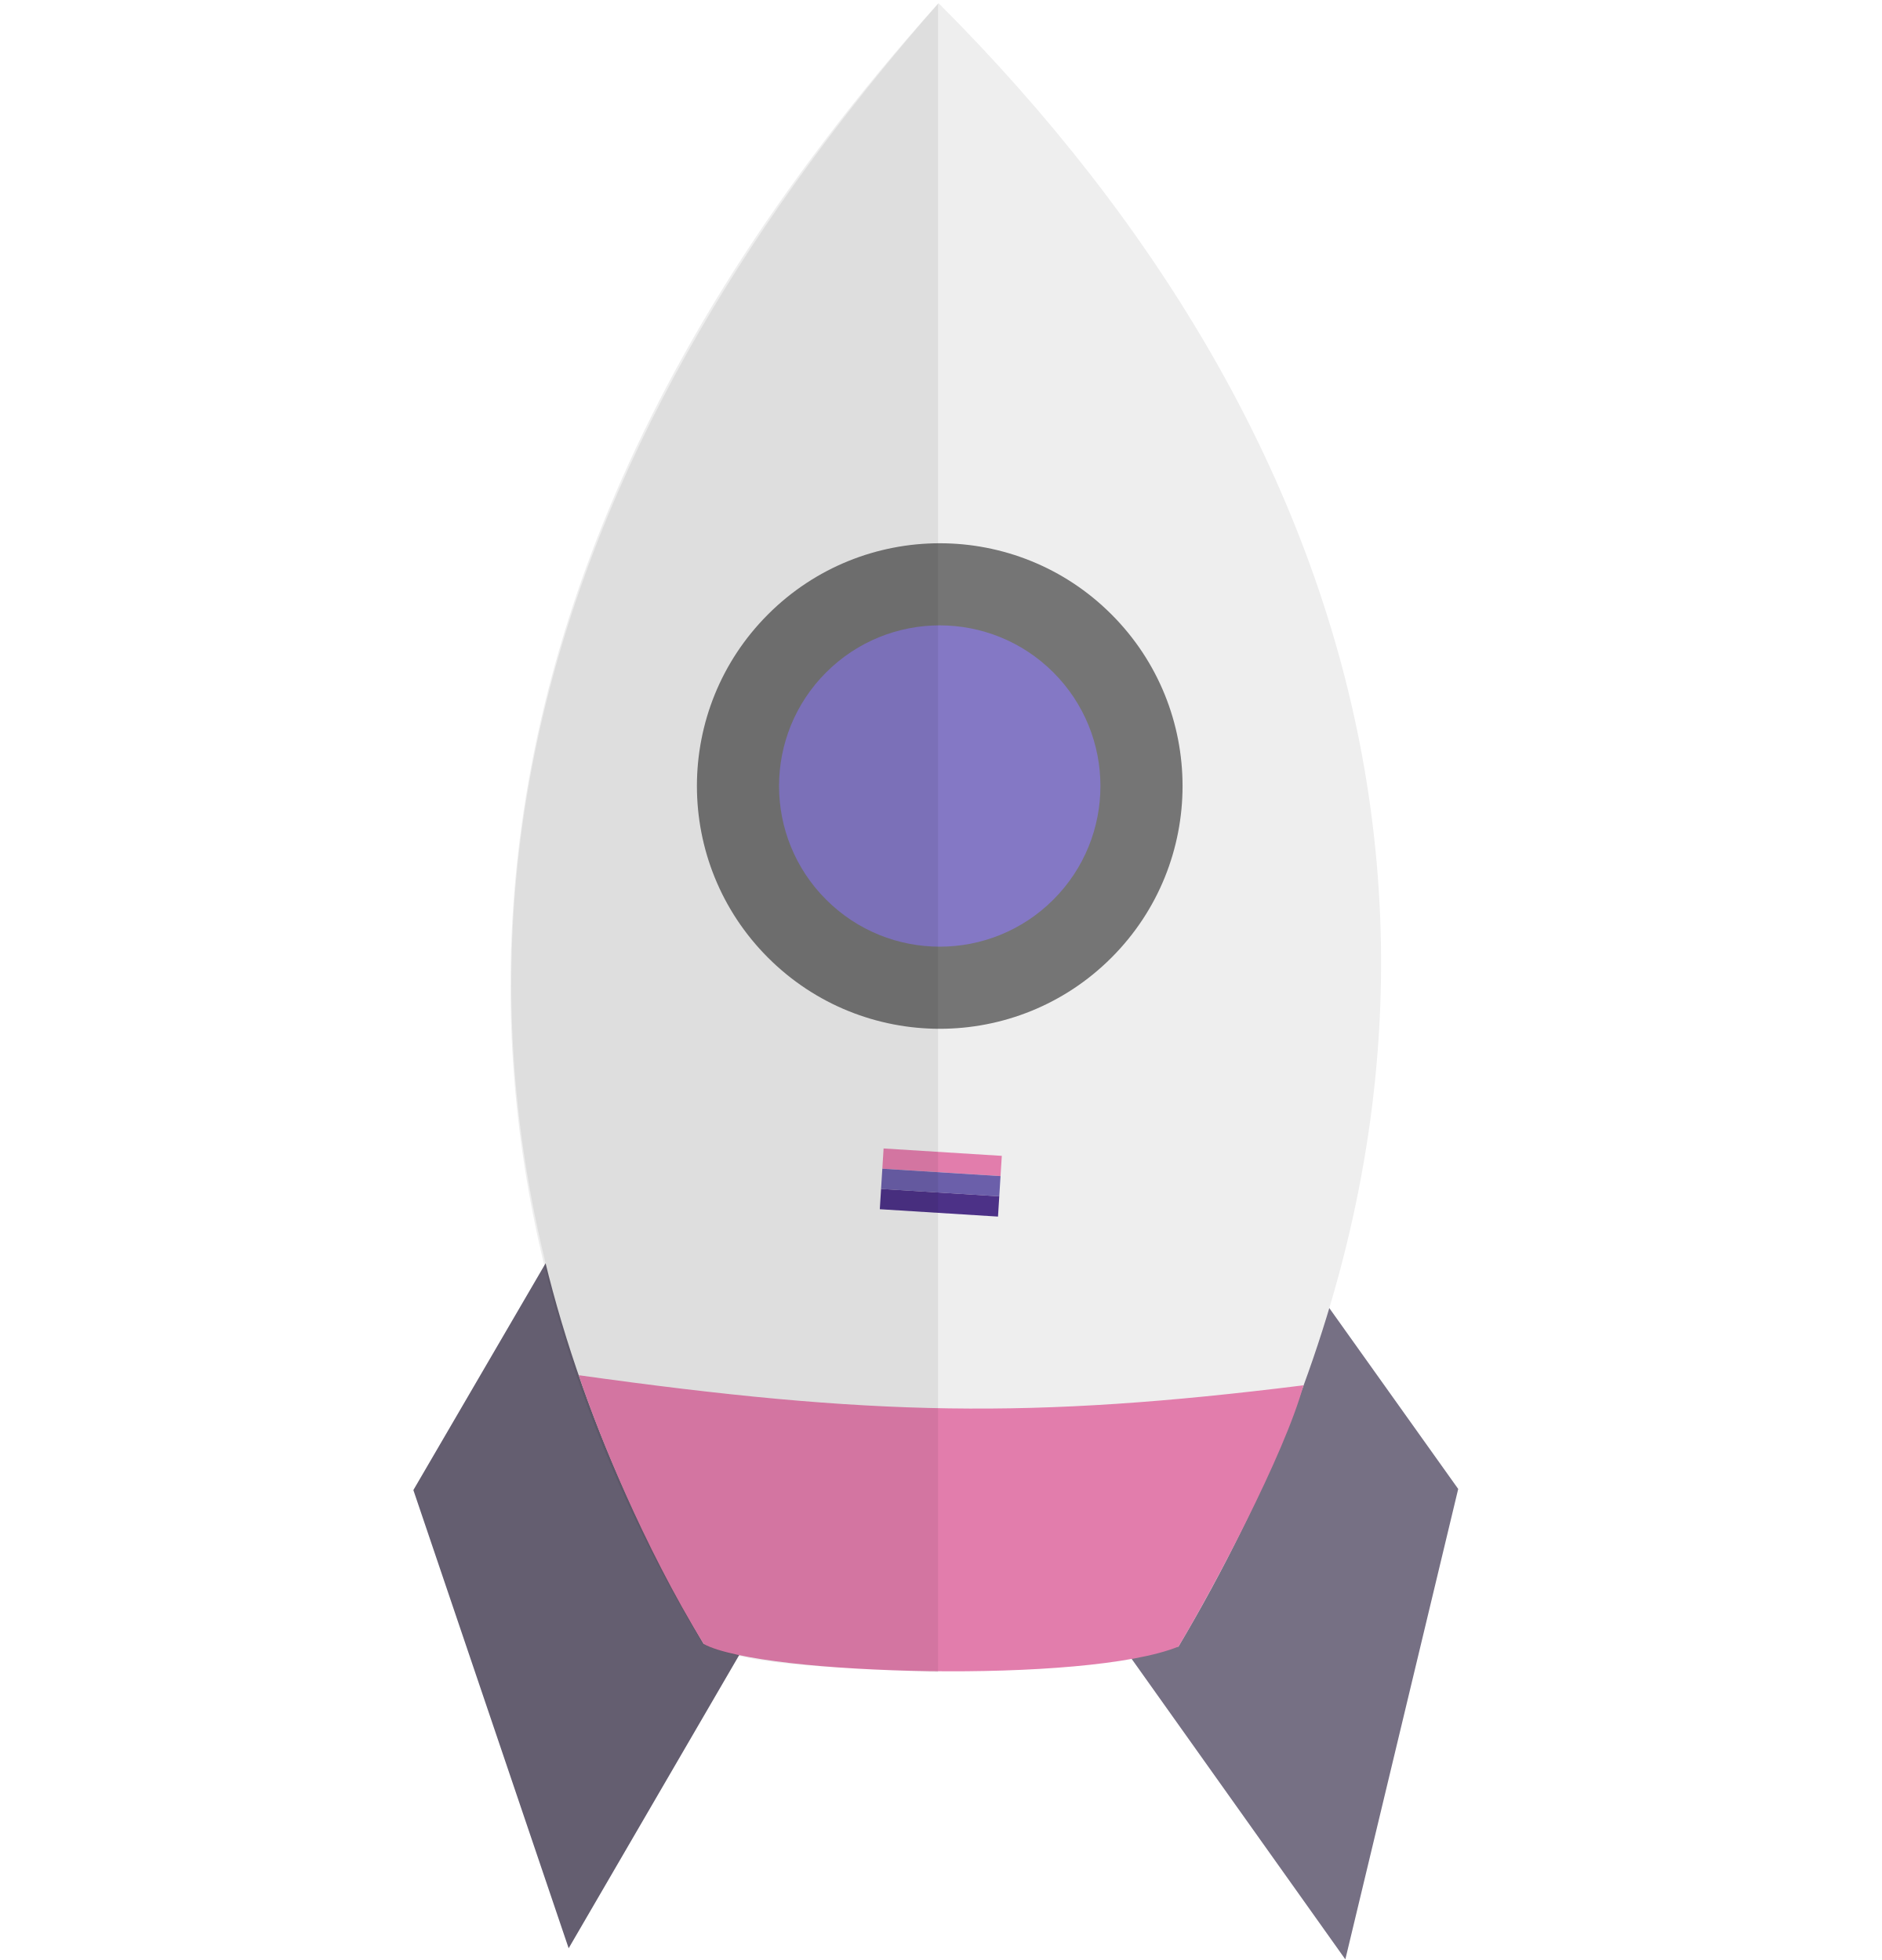
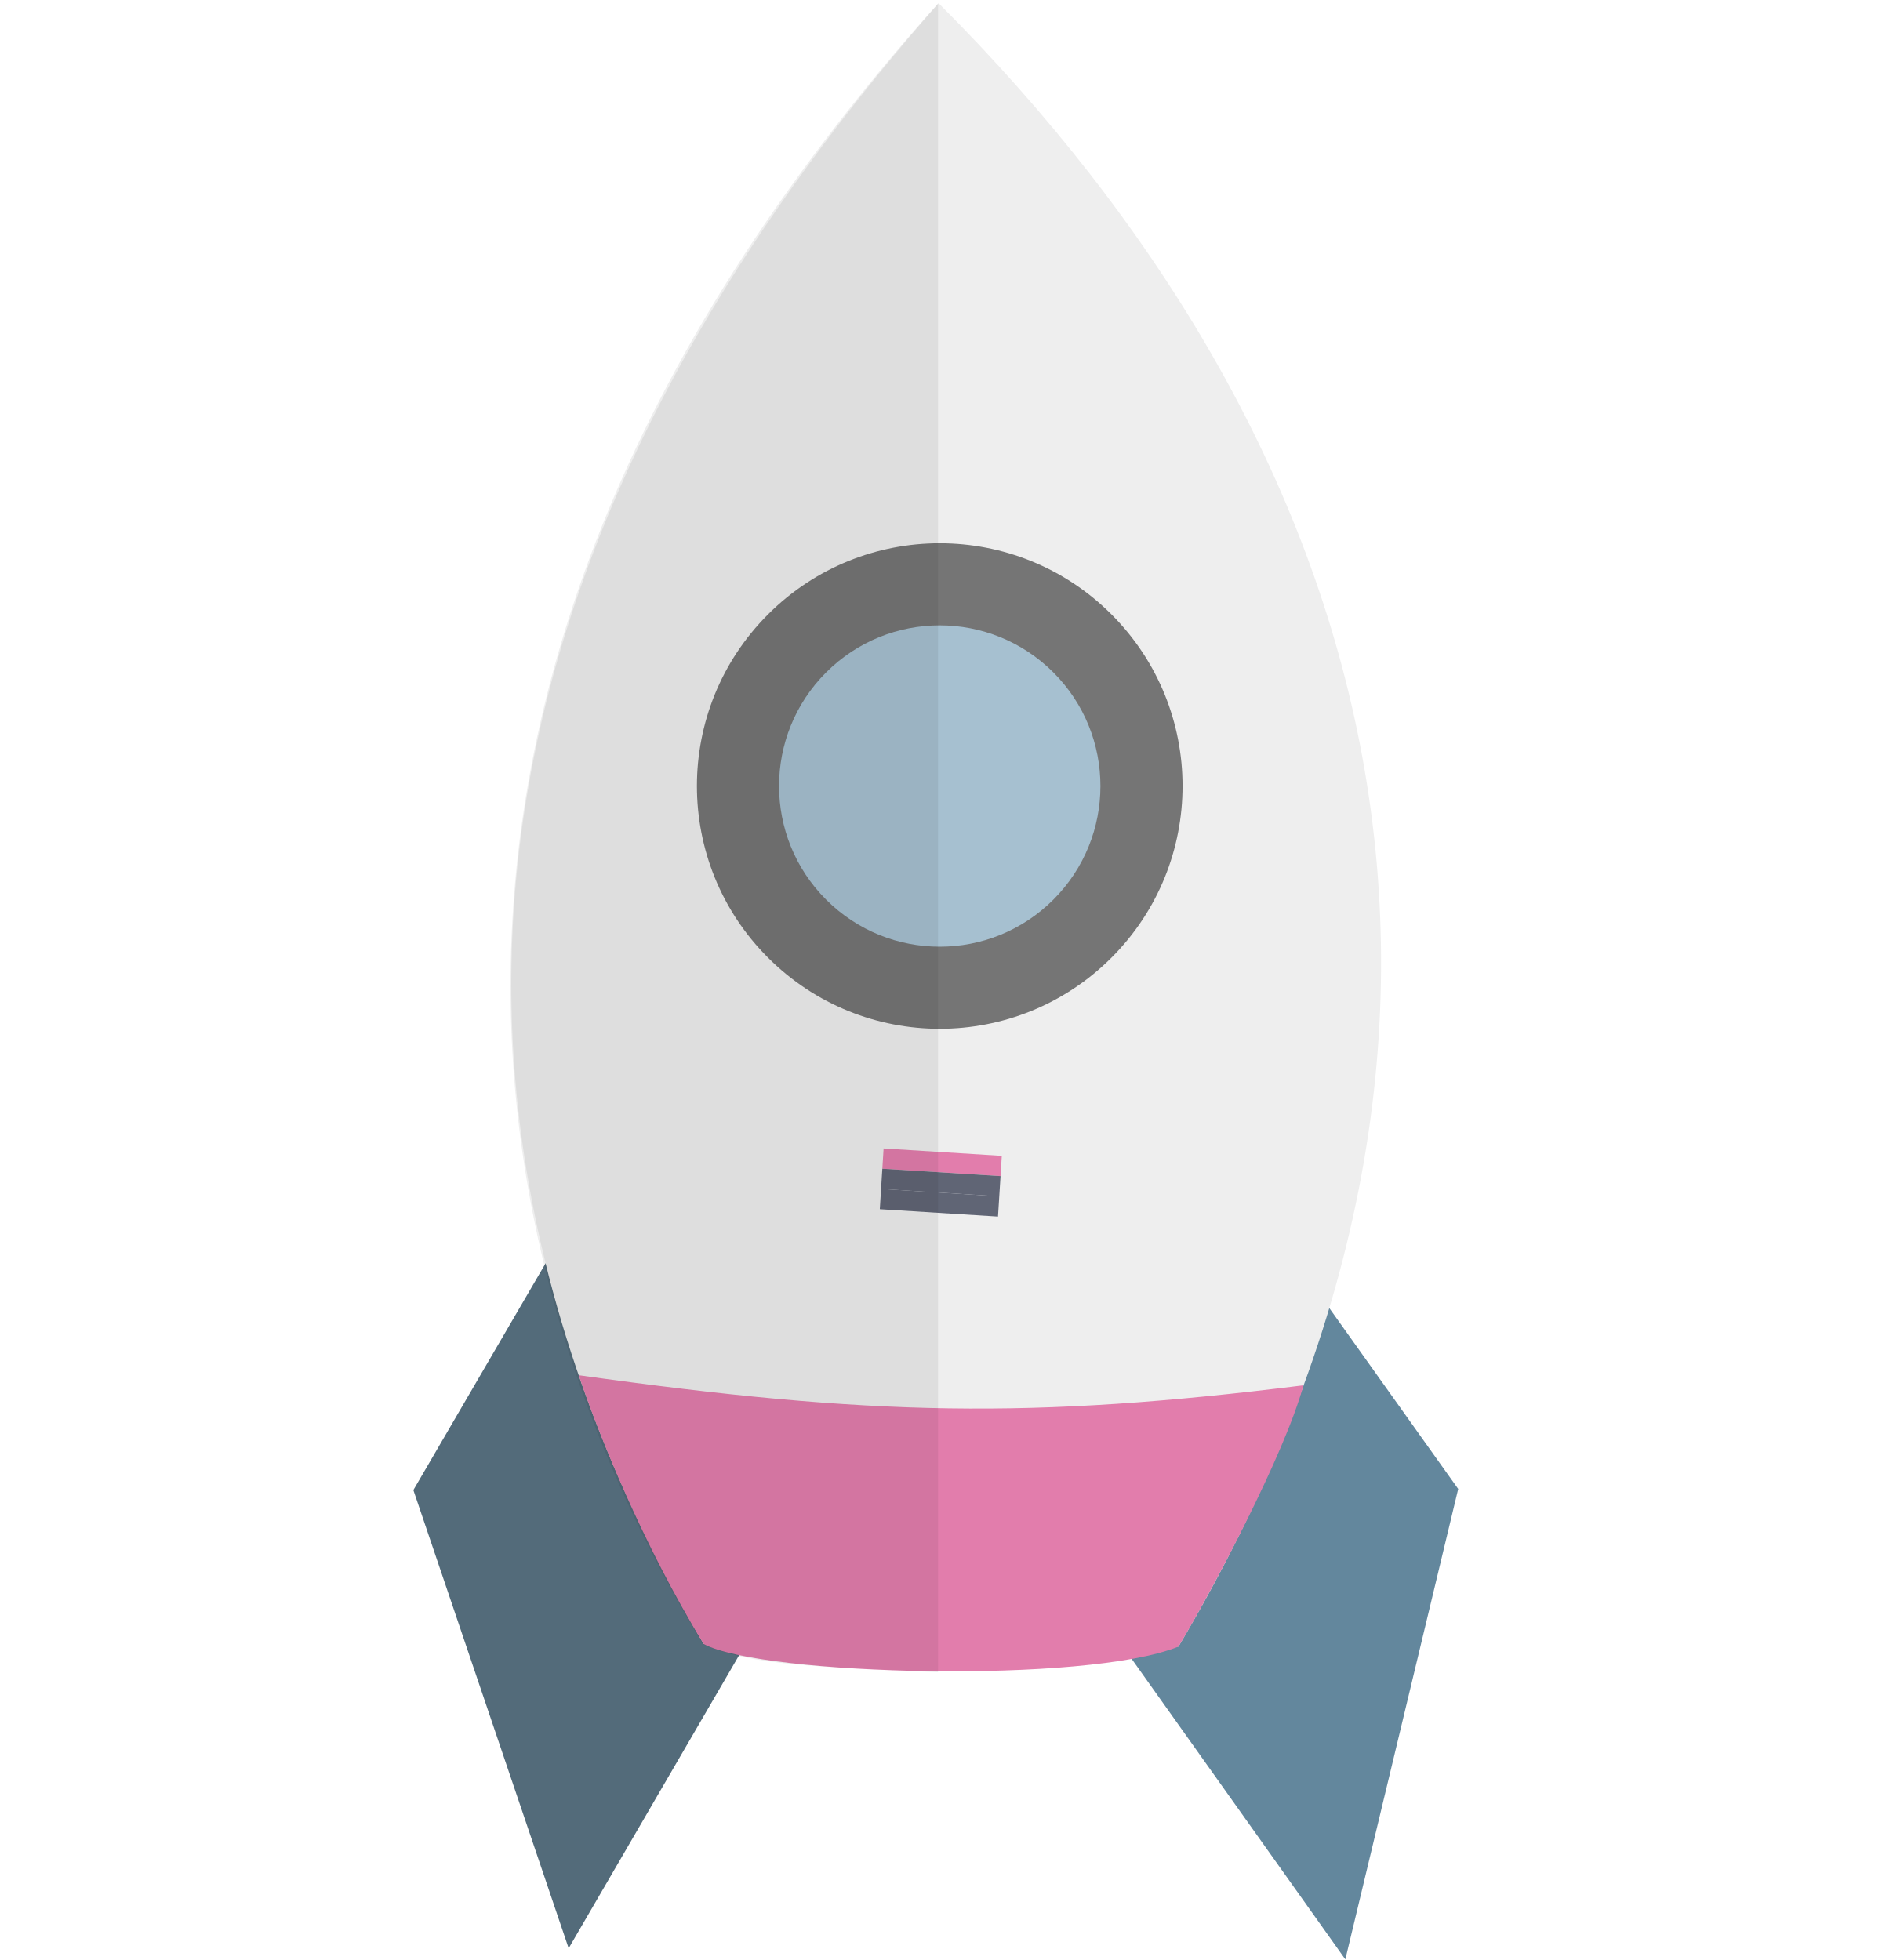
<svg xmlns="http://www.w3.org/2000/svg" width="527" height="549" viewBox="0 0 527 549" fill="none">
-   <path d="M115.761 417.374L159.248 342.775L217.231 446.012L159.248 545.714L115.761 417.374Z" fill="#645E70" />
-   <path d="M408.36 417.058L358.254 346.733L309.923 454.826L376.753 548.827L408.36 417.058Z" fill="#767084" />
+   <path d="M115.761 417.374L159.248 342.775L217.231 446.012L159.248 545.714L115.761 417.374Z" fill="#536B7A" />
+   <path d="M408.36 417.058L358.254 346.733L309.923 454.826L376.753 548.827L408.36 417.058Z" fill="#63879D" />
  <path d="M330.015 461.215C433.253 287.267 386.584 124.632 262.84 0.889C175.512 100.237 81.114 262.518 197.079 460.508L330.015 461.215Z" fill="#EEEEEE" />
  <path d="M162.077 385.201C244.066 396.683 288.72 397.542 365.017 388.03C359.713 407.475 339.561 445.305 330.015 461.215C304.351 471.674 213.581 469.334 197.079 460.508C180.108 432.931 167.38 401.111 162.077 385.201Z" fill="#E27DAC" />
  <circle r="68" transform="matrix(-0.707107 -0.707107 -0.707107 0.707107 263.166 220.167)" fill="#757575" />
-   <circle r="45" transform="matrix(-0.707107 -0.707107 -0.707107 0.707107 263.167 220.167)" fill="#8478C5" />
+   <circle r="45" transform="matrix(-0.707107 -0.707107 -0.707107 0.707107 263.167 220.167)" fill="#A6C0D0" />
  <rect width="33.167" height="5.682" transform="matrix(-0.998054 -0.062358 -0.062358 0.998054 280.548 323.757)" fill="#E27DAC" />
-   <rect width="33.167" height="5.682" transform="matrix(-0.998054 -0.062358 -0.062358 0.998054 280.193 329.428)" fill="#6B5FAA" />
-   <rect width="33.167" height="5.682" transform="matrix(-0.998054 -0.062358 -0.062358 0.998054 279.839 335.099)" fill="#4C3187" />
+   <rect width="33.167" height="5.682" transform="matrix(-0.998054 -0.062358 -0.062358 0.998054 280.193 329.428)" fill="#606575" />
+   <rect width="33.167" height="5.682" transform="matrix(-0.998054 -0.062358 -0.062358 0.998054 279.839 335.099)" fill="#606575" />
  <path d="M262.69 468.398V1C80.257 204.647 147.775 380.248 196.929 460.619C210.605 466.483 227.574 466.767 262.69 468.398Z" fill="black" fill-opacity="0.07" />
</svg>
